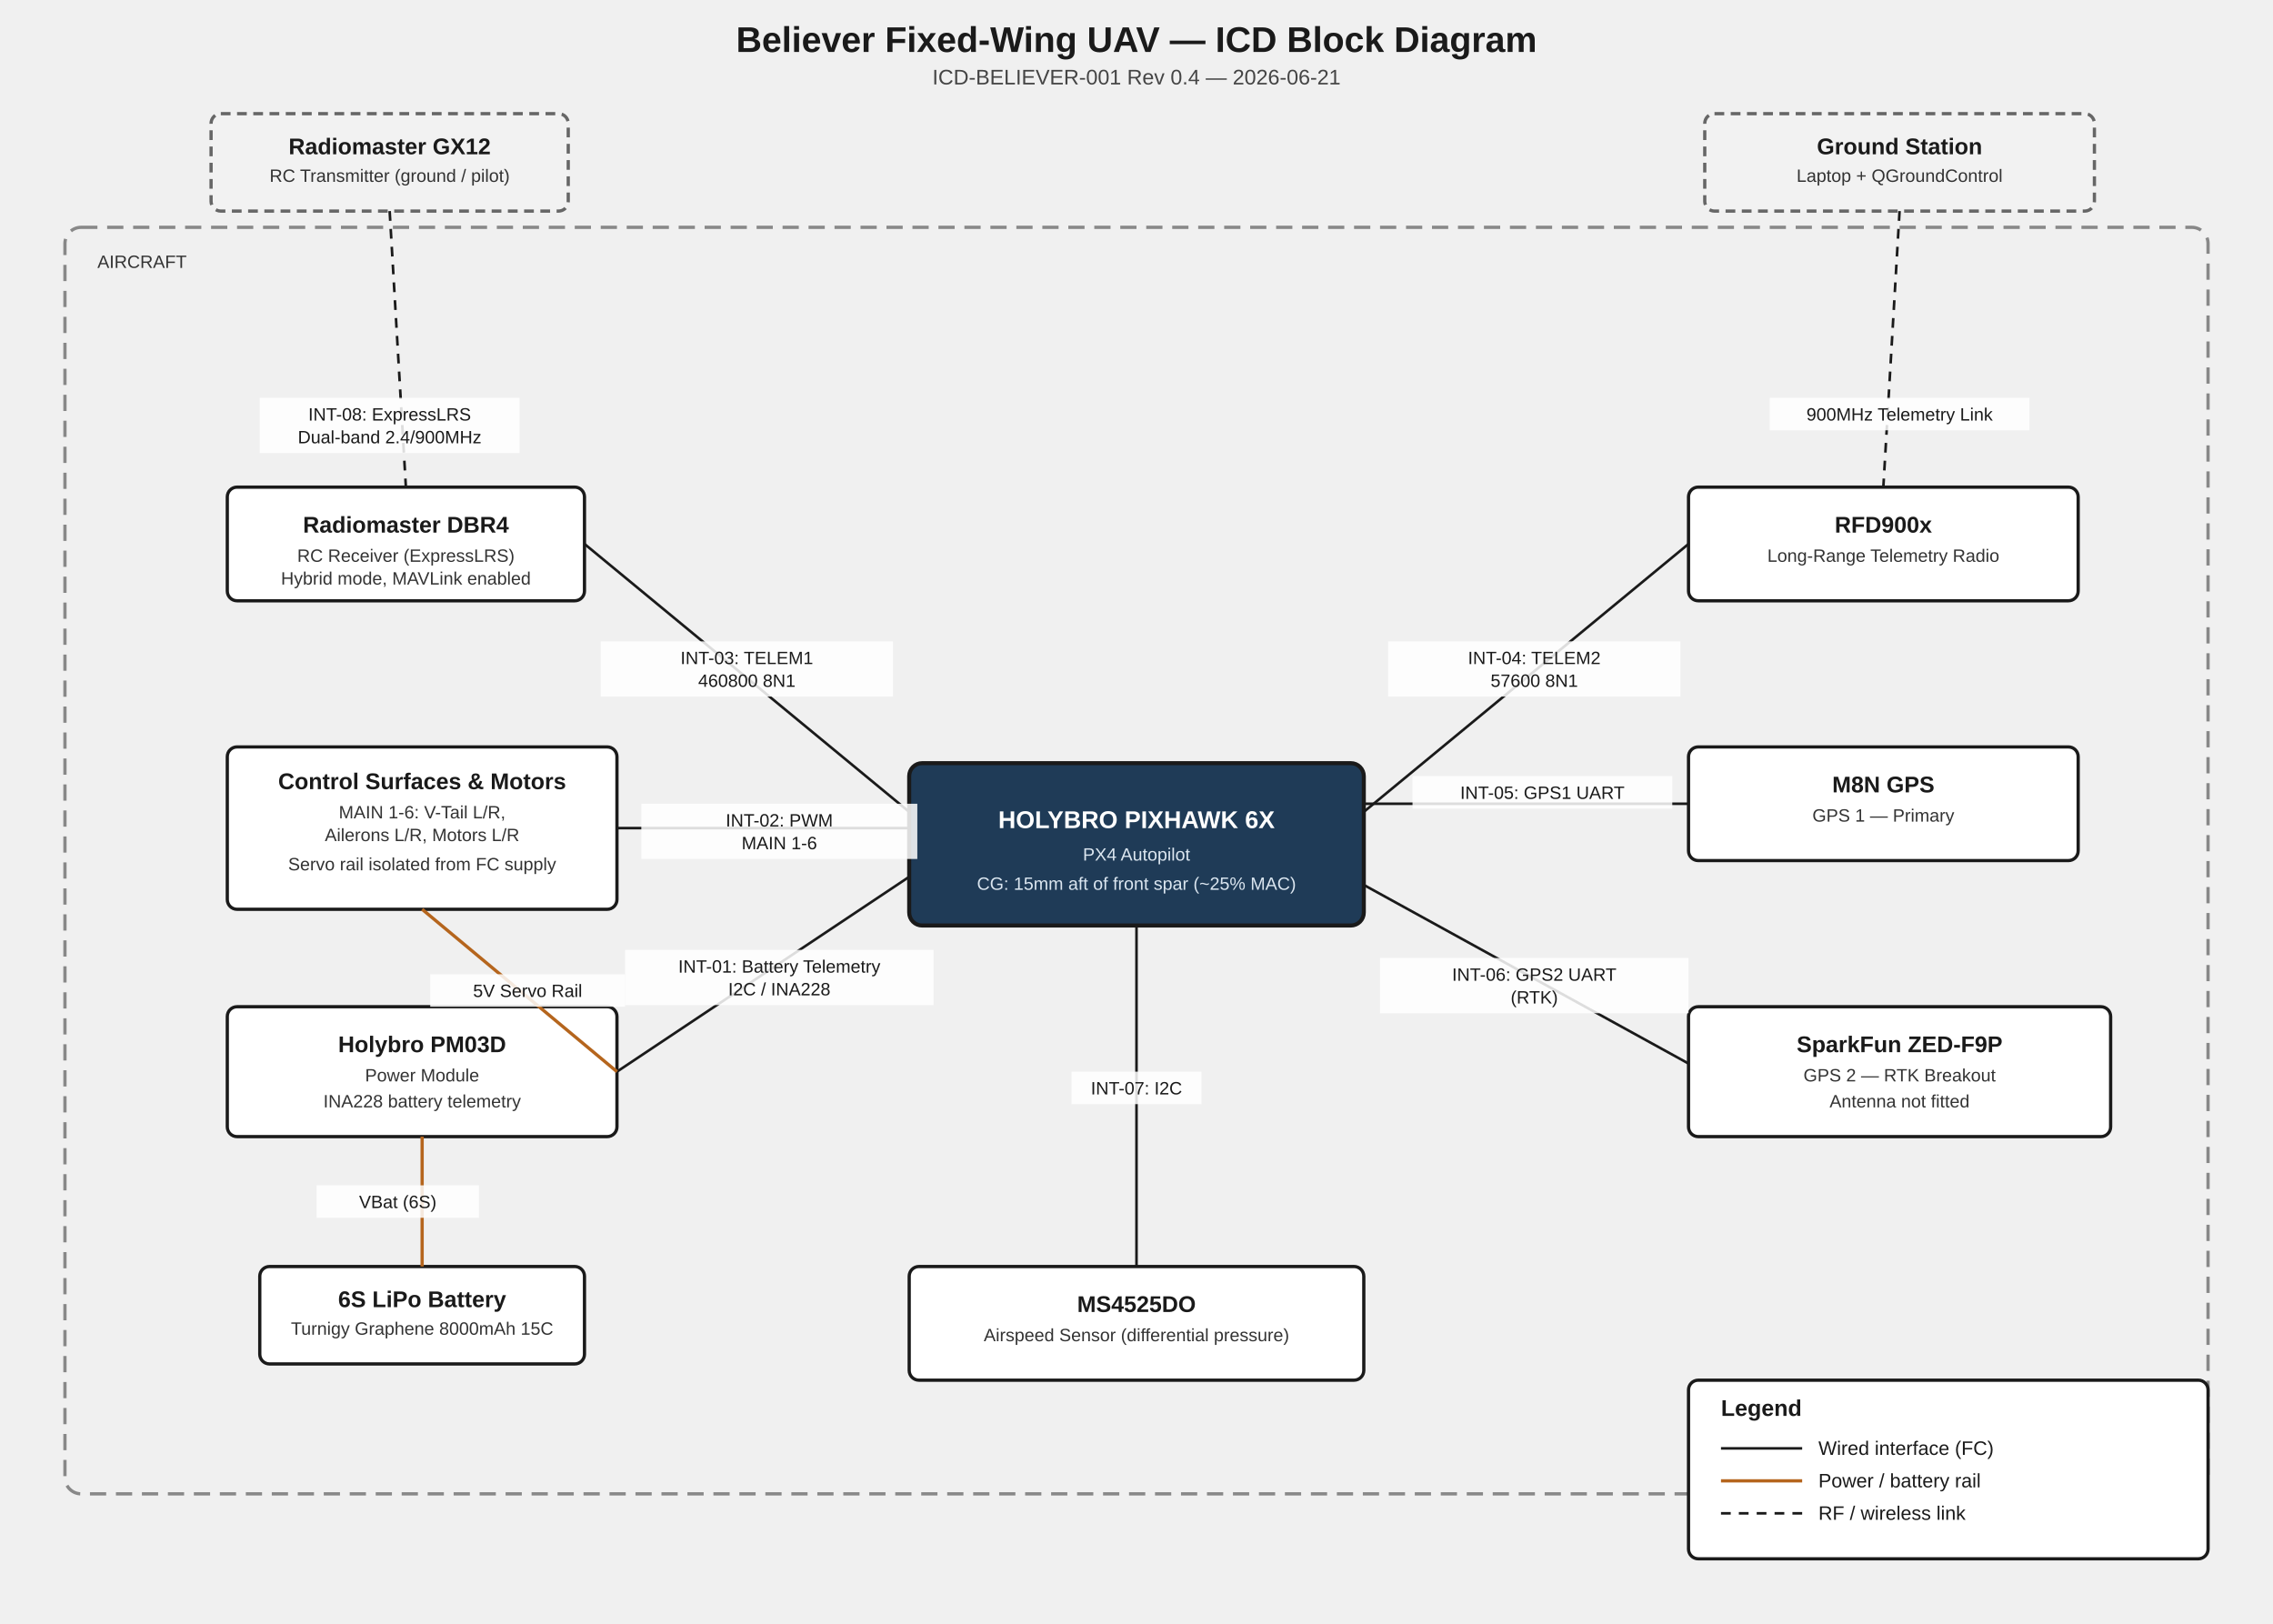
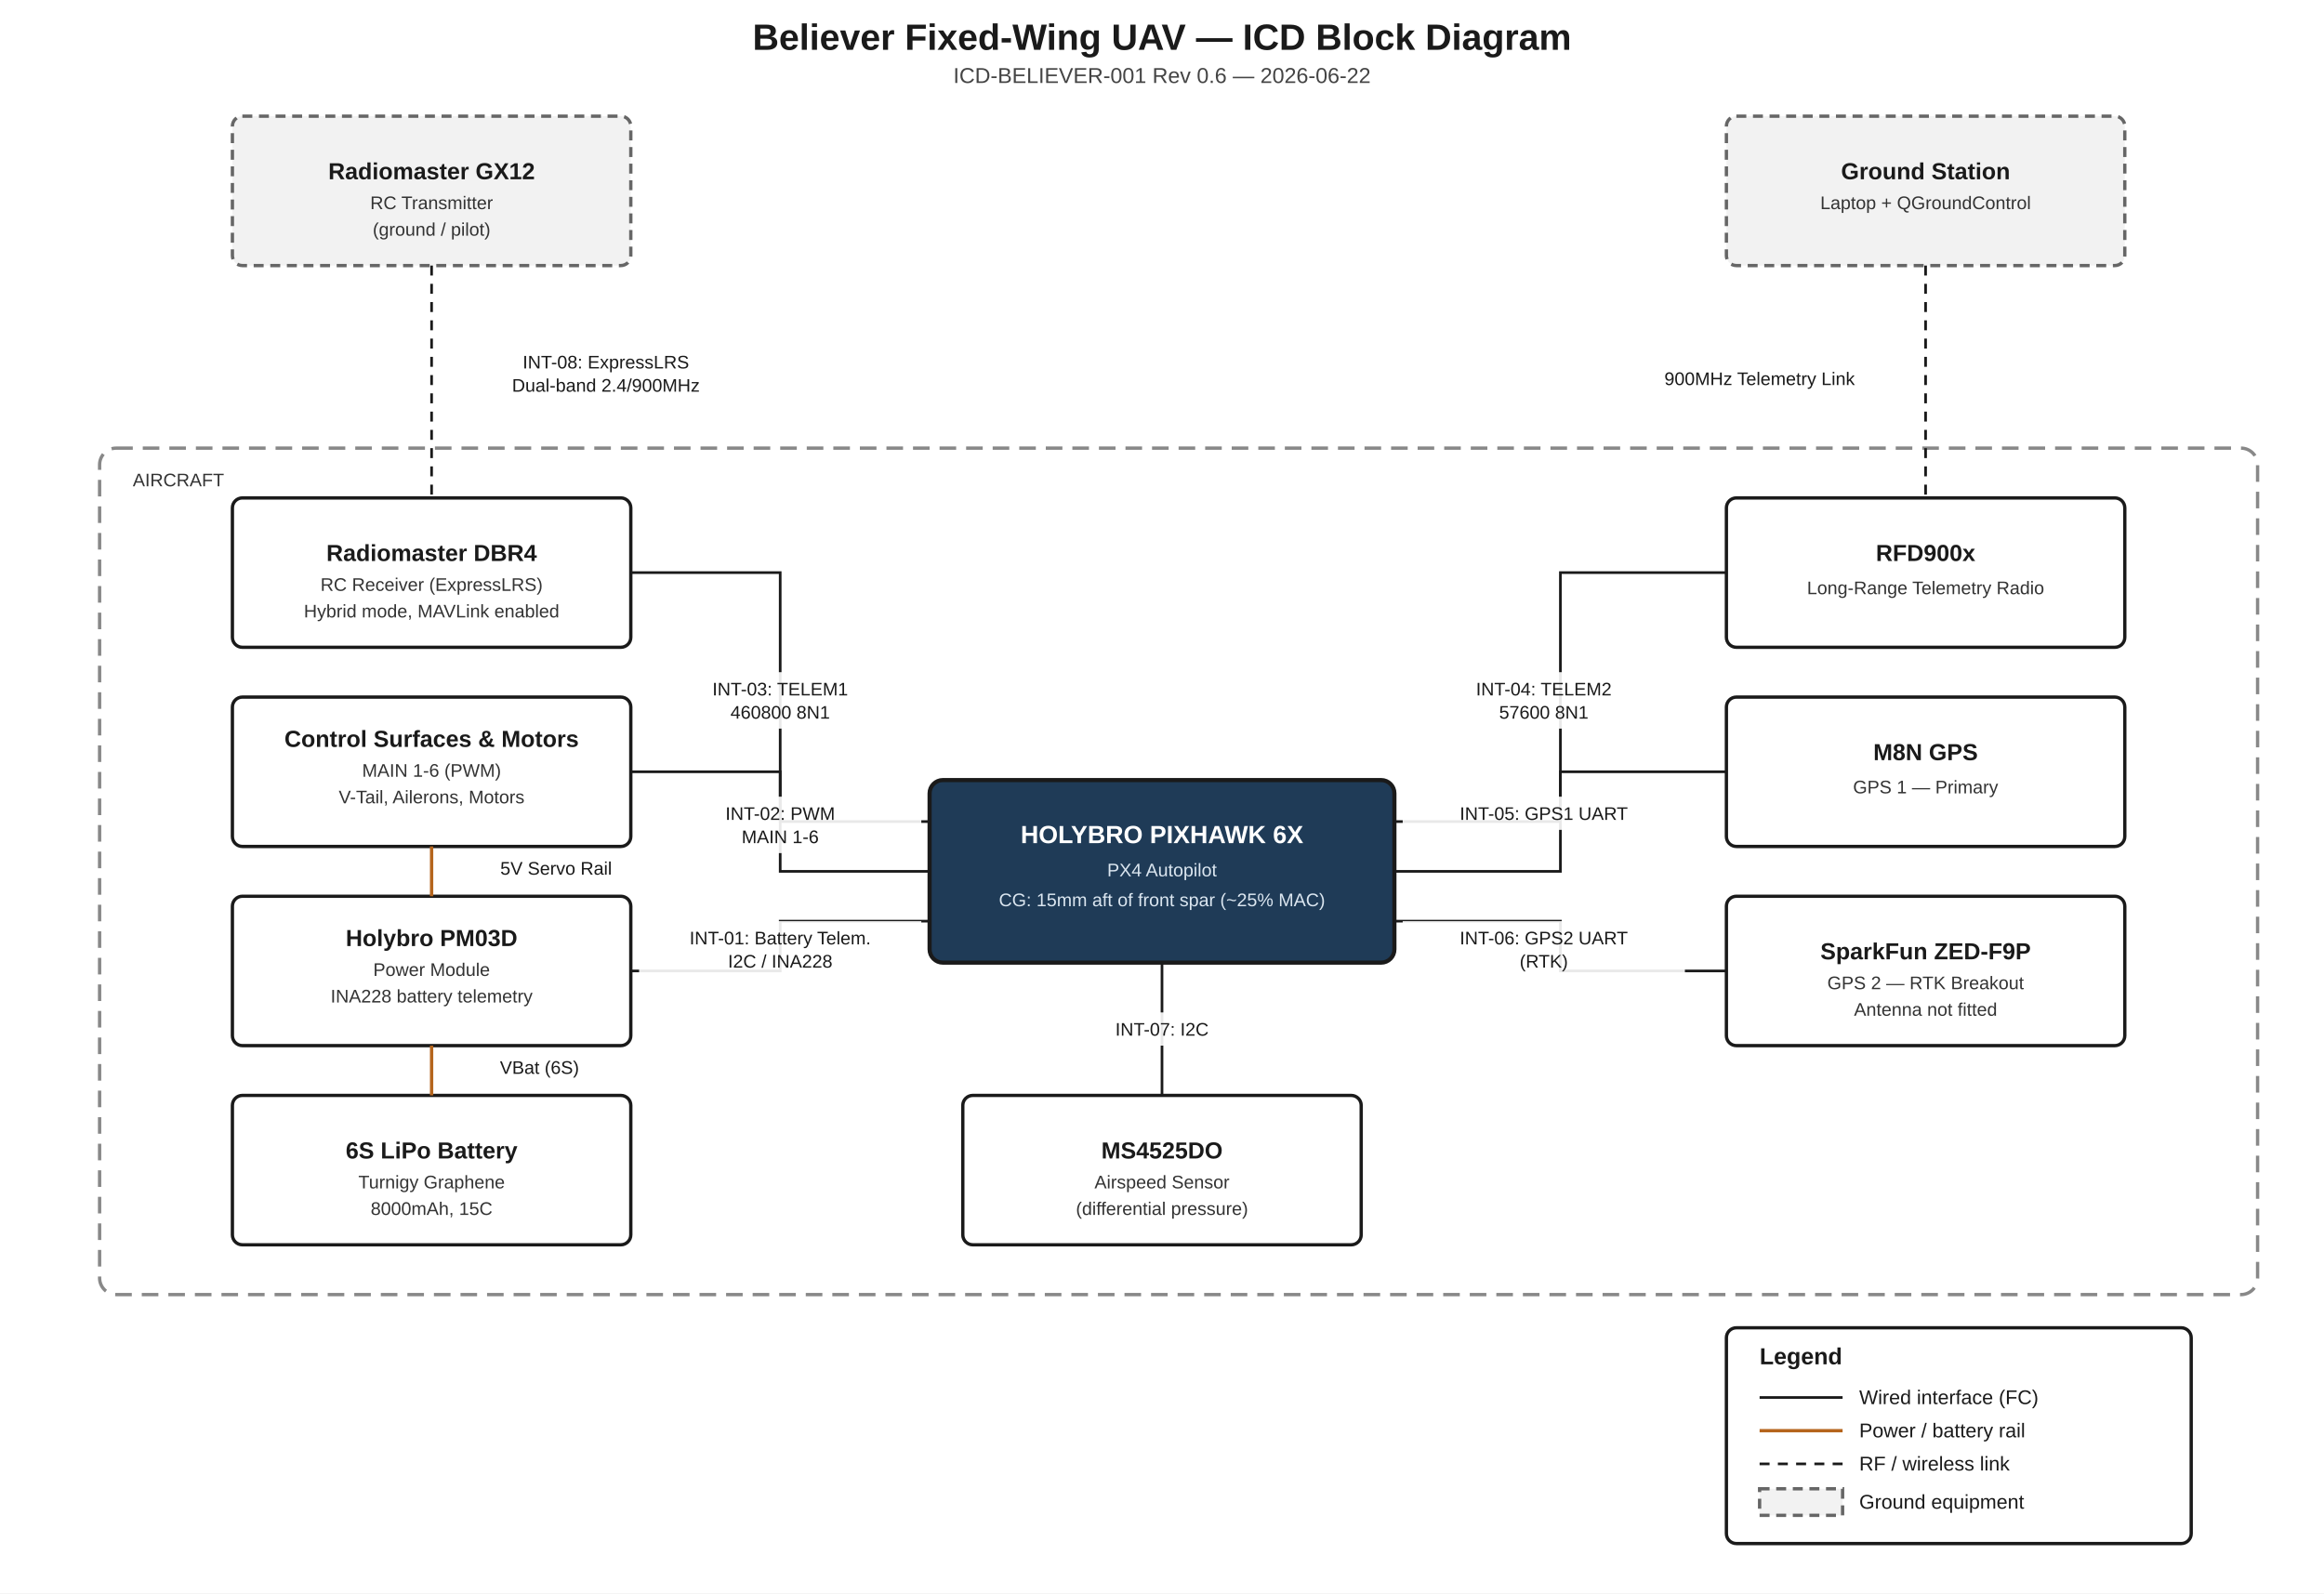
- <svg xmlns="http://www.w3.org/2000/svg" viewBox="0 0 1400 1000" font-family="Arial, Helvetica, sans-serif">
+ <svg xmlns="http://www.w3.org/2000/svg" viewBox="0 0 1400 960" font-family="Arial, Helvetica, sans-serif">
  <style>
    .box { fill:#ffffff; stroke:#1a1a1a; stroke-width:2; }
    .fcbox { fill:#1f3b57; stroke:#1a1a1a; stroke-width:2.5; }
    .groundbox { fill:#f2f2f2; stroke:#666666; stroke-width:2; stroke-dasharray:6,4; }
    .title { font-size:22px; font-weight:bold; fill:#1a1a1a; }
    .subtitle { font-size:13px; fill:#444444; }
    .label { font-size:14px; font-weight:bold; fill:#1a1a1a; }
    .sublabel { font-size:11px; fill:#333333; }
    .fclabel { font-size:15px; font-weight:bold; fill:#ffffff; }
    .fcsublabel { font-size:11px; fill:#dbe6f0; }
    .linklabel { font-size:11px; fill:#1a1a1a; }
-     .linklabel-bg { fill:#ffffff; opacity:0.85; }
+     .linklabel-bg { fill:#ffffff; opacity:0.9; }
    .wire { stroke:#1a1a1a; stroke-width:1.6; fill:none; }
    .power { stroke:#b5651d; stroke-width:2; fill:none; }
    .rf { stroke:#1a1a1a; stroke-width:1.6; fill:none; stroke-dasharray:6,5; }
    .boundary { fill:none; stroke:#888888; stroke-width:2; stroke-dasharray:10,6; }
    .legend { font-size:12px; fill:#1a1a1a; }
  </style>
-   <text x="700" y="32" text-anchor="middle" class="title">Believer Fixed-Wing UAV — ICD Block Diagram</text>
-   <text x="700" y="52" text-anchor="middle" class="subtitle">ICD-BELIEVER-001 Rev 0.4 — 2026-06-21</text>
-   <rect x="40" y="140" width="1320" height="780" rx="10" class="boundary" />
-   <text x="60" y="165" class="sublabel" fill="#666666">AIRCRAFT</text>
-   <rect x="130" y="70" width="220" height="60" rx="6" class="groundbox" />
-   <text x="240" y="95" text-anchor="middle" class="label">Radiomaster GX12</text>
-   <text x="240" y="112" text-anchor="middle" class="sublabel">RC Transmitter (ground / pilot)</text>
-   <rect x="1050" y="70" width="240" height="60" rx="6" class="groundbox" />
-   <text x="1170" y="95" text-anchor="middle" class="label">Ground Station</text>
-   <text x="1170" y="112" text-anchor="middle" class="sublabel">Laptop + QGroundControl</text>
-   <rect x="560" y="470" width="280" height="100" rx="8" class="fcbox" />
-   <text x="700" y="510" text-anchor="middle" class="fclabel">HOLYBRO PIXHAWK 6X</text>
-   <text x="700" y="530" text-anchor="middle" class="fcsublabel">PX4 Autopilot</text>
-   <text x="700" y="548" text-anchor="middle" class="fcsublabel">CG: 15mm aft of front spar (~25% MAC)</text>
-   <rect x="140" y="300" width="220" height="70" rx="6" class="box" />
-   <text x="250" y="328" text-anchor="middle" class="label">Radiomaster DBR4</text>
-   <text x="250" y="346" text-anchor="middle" class="sublabel">RC Receiver (ExpressLRS)</text>
-   <text x="250" y="360" text-anchor="middle" class="sublabel">Hybrid mode, MAVLink enabled</text>
-   <rect x="1040" y="300" width="240" height="70" rx="6" class="box" />
-   <text x="1160" y="328" text-anchor="middle" class="label">RFD900x</text>
-   <text x="1160" y="346" text-anchor="middle" class="sublabel">Long-Range Telemetry Radio</text>
-   <rect x="1040" y="460" width="240" height="70" rx="6" class="box" />
-   <text x="1160" y="488" text-anchor="middle" class="label">M8N GPS</text>
-   <text x="1160" y="506" text-anchor="middle" class="sublabel">GPS 1 — Primary</text>
-   <rect x="1040" y="620" width="260" height="80" rx="6" class="box" />
-   <text x="1170" y="648" text-anchor="middle" class="label">SparkFun ZED-F9P</text>
-   <text x="1170" y="666" text-anchor="middle" class="sublabel">GPS 2 — RTK Breakout</text>
-   <text x="1170" y="682" text-anchor="middle" class="sublabel" fill="#a33">Antenna not fitted</text>
-   <rect x="560" y="780" width="280" height="70" rx="6" class="box" />
-   <text x="700" y="808" text-anchor="middle" class="label">MS4525DO</text>
-   <text x="700" y="826" text-anchor="middle" class="sublabel">Airspeed Sensor (differential pressure)</text>
-   <rect x="140" y="460" width="240" height="100" rx="6" class="box" />
-   <text x="260" y="486" text-anchor="middle" class="label">Control Surfaces &amp; Motors</text>
-   <text x="260" y="504" text-anchor="middle" class="sublabel">MAIN 1-6: V-Tail L/R,</text>
-   <text x="260" y="518" text-anchor="middle" class="sublabel">Ailerons L/R, Motors L/R</text>
-   <text x="260" y="536" text-anchor="middle" class="sublabel">Servo rail isolated from FC supply</text>
-   <rect x="140" y="620" width="240" height="80" rx="6" class="box" />
-   <text x="260" y="648" text-anchor="middle" class="label">Holybro PM03D</text>
-   <text x="260" y="666" text-anchor="middle" class="sublabel">Power Module</text>
-   <text x="260" y="682" text-anchor="middle" class="sublabel">INA228 battery telemetry</text>
-   <rect x="160" y="780" width="200" height="60" rx="6" class="box" />
-   <text x="260" y="805" text-anchor="middle" class="label">6S LiPo Battery</text>
-   <text x="260" y="822" text-anchor="middle" class="sublabel">Turnigy Graphene 8000mAh 15C</text>
-   <path d="M560,500 L360,335" class="wire" />
-   <path d="M840,500 L1040,335" class="wire" />
-   <path d="M840,495 L1040,495" class="wire" />
-   <path d="M840,545 L1040,655" class="wire" />
-   <path d="M700,570 L700,780" class="wire" />
-   <path d="M560,510 L380,510" class="wire" />
-   <path d="M560,540 L380,660" class="wire" />
-   <path d="M260,780 L260,700" class="power" />
-   <path d="M380,660 L260,560" class="power" />
-   <path d="M240,130 L250,300" class="rf" />
-   <path d="M1170,130 L1160,300" class="rf" />
+   <rect x="0" y="0" width="1400" height="960" fill="#ffffff" />
+   <text x="700" y="30" text-anchor="middle" class="title">Believer Fixed-Wing UAV — ICD Block Diagram</text>
+   <text x="700" y="50" text-anchor="middle" class="subtitle">ICD-BELIEVER-001 Rev 0.6 — 2026-06-22</text>
+   <rect x="60" y="270" width="1300" height="510" rx="10" class="boundary" />
+   <text x="80" y="293" class="sublabel" fill="#666666">AIRCRAFT</text>
+   <rect x="140" y="70" width="240" height="90" rx="6" class="groundbox" />
+   <text x="260" y="108" text-anchor="middle" class="label">Radiomaster GX12</text>
+   <text x="260" y="126" text-anchor="middle" class="sublabel">RC Transmitter</text>
+   <text x="260" y="142" text-anchor="middle" class="sublabel">(ground / pilot)</text>
+   <rect x="1040" y="70" width="240" height="90" rx="6" class="groundbox" />
+   <text x="1160" y="108" text-anchor="middle" class="label">Ground Station</text>
+   <text x="1160" y="126" text-anchor="middle" class="sublabel">Laptop + QGroundControl</text>
+   <rect x="560" y="470" width="280" height="110" rx="8" class="fcbox" />
+   <text x="700" y="508" text-anchor="middle" class="fclabel">HOLYBRO PIXHAWK 6X</text>
+   <text x="700" y="528" text-anchor="middle" class="fcsublabel">PX4 Autopilot</text>
+   <text x="700" y="546" text-anchor="middle" class="fcsublabel">CG: 15mm aft of front spar (~25% MAC)</text>
+   <rect x="140" y="300" width="240" height="90" rx="6" class="box" />
+   <text x="260" y="338" text-anchor="middle" class="label">Radiomaster DBR4</text>
+   <text x="260" y="356" text-anchor="middle" class="sublabel">RC Receiver (ExpressLRS)</text>
+   <text x="260" y="372" text-anchor="middle" class="sublabel">Hybrid mode, MAVLink enabled</text>
+   <rect x="1040" y="300" width="240" height="90" rx="6" class="box" />
+   <text x="1160" y="338" text-anchor="middle" class="label">RFD900x</text>
+   <text x="1160" y="358" text-anchor="middle" class="sublabel">Long-Range Telemetry Radio</text>
+   <rect x="1040" y="420" width="240" height="90" rx="6" class="box" />
+   <text x="1160" y="458" text-anchor="middle" class="label">M8N GPS</text>
+   <text x="1160" y="478" text-anchor="middle" class="sublabel">GPS 1 — Primary</text>
+   <rect x="1040" y="540" width="240" height="90" rx="6" class="box" />
+   <text x="1160" y="578" text-anchor="middle" class="label">SparkFun ZED-F9P</text>
+   <text x="1160" y="596" text-anchor="middle" class="sublabel">GPS 2 — RTK Breakout</text>
+   <text x="1160" y="612" text-anchor="middle" class="sublabel" fill="#a33">Antenna not fitted</text>
+   <rect x="140" y="420" width="240" height="90" rx="6" class="box" />
+   <text x="260" y="450" text-anchor="middle" class="label">Control Surfaces &amp; Motors</text>
+   <text x="260" y="468" text-anchor="middle" class="sublabel">MAIN 1-6 (PWM)</text>
+   <text x="260" y="484" text-anchor="middle" class="sublabel">V-Tail, Ailerons, Motors</text>
+   <rect x="140" y="540" width="240" height="90" rx="6" class="box" />
+   <text x="260" y="570" text-anchor="middle" class="label">Holybro PM03D</text>
+   <text x="260" y="588" text-anchor="middle" class="sublabel">Power Module</text>
+   <text x="260" y="604" text-anchor="middle" class="sublabel">INA228 battery telemetry</text>
+   <rect x="140" y="660" width="240" height="90" rx="6" class="box" />
+   <text x="260" y="698" text-anchor="middle" class="label">6S LiPo Battery</text>
+   <text x="260" y="716" text-anchor="middle" class="sublabel">Turnigy Graphene</text>
+   <text x="260" y="732" text-anchor="middle" class="sublabel">8000mAh, 15C</text>
+   <rect x="580" y="660" width="240" height="90" rx="6" class="box" />
+   <text x="700" y="698" text-anchor="middle" class="label">MS4525DO</text>
+   <text x="700" y="716" text-anchor="middle" class="sublabel">Airspeed Sensor</text>
+   <text x="700" y="732" text-anchor="middle" class="sublabel">(differential pressure)</text>
+   <path d="M560,495 H470 V345 H380" class="wire" />
+   <path d="M560,525 H470 V465 H380" class="wire" />
+   <path d="M560,555 H470 V585 H380" class="wire" />
+   <path d="M840,495 H940 V345 H1040" class="wire" />
+   <path d="M840,525 H940 V465 H1040" class="wire" />
+   <path d="M840,555 H940 V585 H1040" class="wire" />
+   <path d="M700,580 V660" class="wire" />
+   <path d="M260,540 V510" class="power" />
+   <path d="M260,660 V630" class="power" />
+   <path d="M260,160 V300" class="rf" />
+   <path d="M1160,160 V300" class="rf" />
  <g>
-     <rect x="370" y="395" width="180" height="34" class="linklabel-bg" />
-     <text x="460" y="409" text-anchor="middle" class="linklabel">INT-03: TELEM1</text>
-     <text x="460" y="423" text-anchor="middle" class="linklabel">460800 8N1</text>
+     <rect x="385" y="405" width="170" height="34" class="linklabel-bg" />
+     <text x="470" y="419" text-anchor="middle" class="linklabel">INT-03: TELEM1</text>
+     <text x="470" y="433" text-anchor="middle" class="linklabel">460800 8N1</text>
  </g>
  <g>
-     <rect x="855" y="395" width="180" height="34" class="linklabel-bg" />
-     <text x="945" y="409" text-anchor="middle" class="linklabel">INT-04: TELEM2</text>
-     <text x="945" y="423" text-anchor="middle" class="linklabel">57600 8N1</text>
+     <rect x="385" y="480" width="170" height="34" class="linklabel-bg" />
+     <text x="470" y="494" text-anchor="middle" class="linklabel">INT-02: PWM</text>
+     <text x="470" y="508" text-anchor="middle" class="linklabel">MAIN 1-6</text>
  </g>
  <g>
-     <rect x="870" y="478" width="160" height="20" class="linklabel-bg" />
-     <text x="950" y="492" text-anchor="middle" class="linklabel">INT-05: GPS1 UART</text>
+     <rect x="385" y="555" width="170" height="34" class="linklabel-bg" />
+     <text x="470" y="569" text-anchor="middle" class="linklabel">INT-01: Battery Telem.</text>
+     <text x="470" y="583" text-anchor="middle" class="linklabel">I2C / INA228</text>
  </g>
  <g>
-     <rect x="850" y="590" width="190" height="34" class="linklabel-bg" />
-     <text x="945" y="604" text-anchor="middle" class="linklabel">INT-06: GPS2 UART</text>
-     <text x="945" y="618" text-anchor="middle" class="linklabel">(RTK)</text>
+     <rect x="845" y="405" width="170" height="34" class="linklabel-bg" />
+     <text x="930" y="419" text-anchor="middle" class="linklabel">INT-04: TELEM2</text>
+     <text x="930" y="433" text-anchor="middle" class="linklabel">57600 8N1</text>
  </g>
  <g>
-     <rect x="660" y="660" width="80" height="20" class="linklabel-bg" />
-     <text x="700" y="674" text-anchor="middle" class="linklabel">INT-07: I2C</text>
+     <rect x="845" y="480" width="170" height="20" class="linklabel-bg" />
+     <text x="930" y="494" text-anchor="middle" class="linklabel">INT-05: GPS1 UART</text>
  </g>
  <g>
-     <rect x="395" y="495" width="170" height="34" class="linklabel-bg" />
-     <text x="480" y="509" text-anchor="middle" class="linklabel">INT-02: PWM</text>
-     <text x="480" y="523" text-anchor="middle" class="linklabel">MAIN 1-6</text>
+     <rect x="845" y="555" width="170" height="34" class="linklabel-bg" />
+     <text x="930" y="569" text-anchor="middle" class="linklabel">INT-06: GPS2 UART</text>
+     <text x="930" y="583" text-anchor="middle" class="linklabel">(RTK)</text>
  </g>
  <g>
-     <rect x="385" y="585" width="190" height="34" class="linklabel-bg" />
-     <text x="480" y="599" text-anchor="middle" class="linklabel">INT-01: Battery Telemetry</text>
-     <text x="480" y="613" text-anchor="middle" class="linklabel">I2C / INA228</text>
+     <rect x="640" y="610" width="120" height="20" class="linklabel-bg" />
+     <text x="700" y="624" text-anchor="middle" class="linklabel">INT-07: I2C</text>
  </g>
  <g>
-     <rect x="265" y="600" width="120" height="20" class="linklabel-bg" />
-     <text x="325" y="614" text-anchor="middle" class="linklabel" fill="#b5651d">5V Servo Rail</text>
+     <rect x="270" y="513" width="130" height="20" class="linklabel-bg" />
+     <text x="335" y="527" text-anchor="middle" class="linklabel" fill="#b5651d">5V Servo Rail</text>
  </g>
  <g>
-     <rect x="195" y="730" width="100" height="20" class="linklabel-bg" />
-     <text x="245" y="744" text-anchor="middle" class="linklabel" fill="#b5651d">VBat (6S)</text>
+     <rect x="270" y="633" width="110" height="20" class="linklabel-bg" />
+     <text x="325" y="647" text-anchor="middle" class="linklabel" fill="#b5651d">VBat (6S)</text>
  </g>
  <g>
-     <rect x="160" y="245" width="160" height="34" class="linklabel-bg" />
-     <text x="240" y="259" text-anchor="middle" class="linklabel">INT-08: ExpressLRS</text>
-     <text x="240" y="273" text-anchor="middle" class="linklabel">Dual-band 2.4/900MHz</text>
+     <rect x="270" y="208" width="190" height="34" class="linklabel-bg" />
+     <text x="365" y="222" text-anchor="middle" class="linklabel">INT-08: ExpressLRS</text>
+     <text x="365" y="236" text-anchor="middle" class="linklabel">Dual-band 2.4/900MHz</text>
  </g>
  <g>
-     <rect x="1090" y="245" width="160" height="20" class="linklabel-bg" />
-     <text x="1170" y="259" text-anchor="middle" class="linklabel">900MHz Telemetry Link</text>
+     <rect x="965" y="218" width="190" height="20" class="linklabel-bg" />
+     <text x="1060" y="232" text-anchor="middle" class="linklabel">900MHz Telemetry Link</text>
  </g>
  <g>
-     <rect x="1040" y="850" width="320" height="110" rx="6" class="box" />
-     <text x="1060" y="872" class="label" font-size="13">Legend</text>
-     <line x1="1060" y1="892" x2="1110" y2="892" class="wire" />
-     <text x="1120" y="896" class="legend">Wired interface (FC)</text>
-     <line x1="1060" y1="912" x2="1110" y2="912" class="power" />
-     <text x="1120" y="916" class="legend">Power / battery rail</text>
-     <line x1="1060" y1="932" x2="1110" y2="932" class="rf" />
-     <text x="1120" y="936" class="legend">RF / wireless link</text>
+     <rect x="1040" y="800" width="280" height="130" rx="6" class="box" />
+     <text x="1060" y="822" class="label" font-size="13">Legend</text>
+     <line x1="1060" y1="842" x2="1110" y2="842" class="wire" />
+     <text x="1120" y="846" class="legend">Wired interface (FC)</text>
+     <line x1="1060" y1="862" x2="1110" y2="862" class="power" />
+     <text x="1120" y="866" class="legend">Power / battery rail</text>
+     <line x1="1060" y1="882" x2="1110" y2="882" class="rf" />
+     <text x="1120" y="886" class="legend">RF / wireless link</text>
+     <rect x="1060" y="897" width="50" height="16" class="groundbox" />
+     <text x="1120" y="909" class="legend">Ground equipment</text>
  </g>
</svg>
